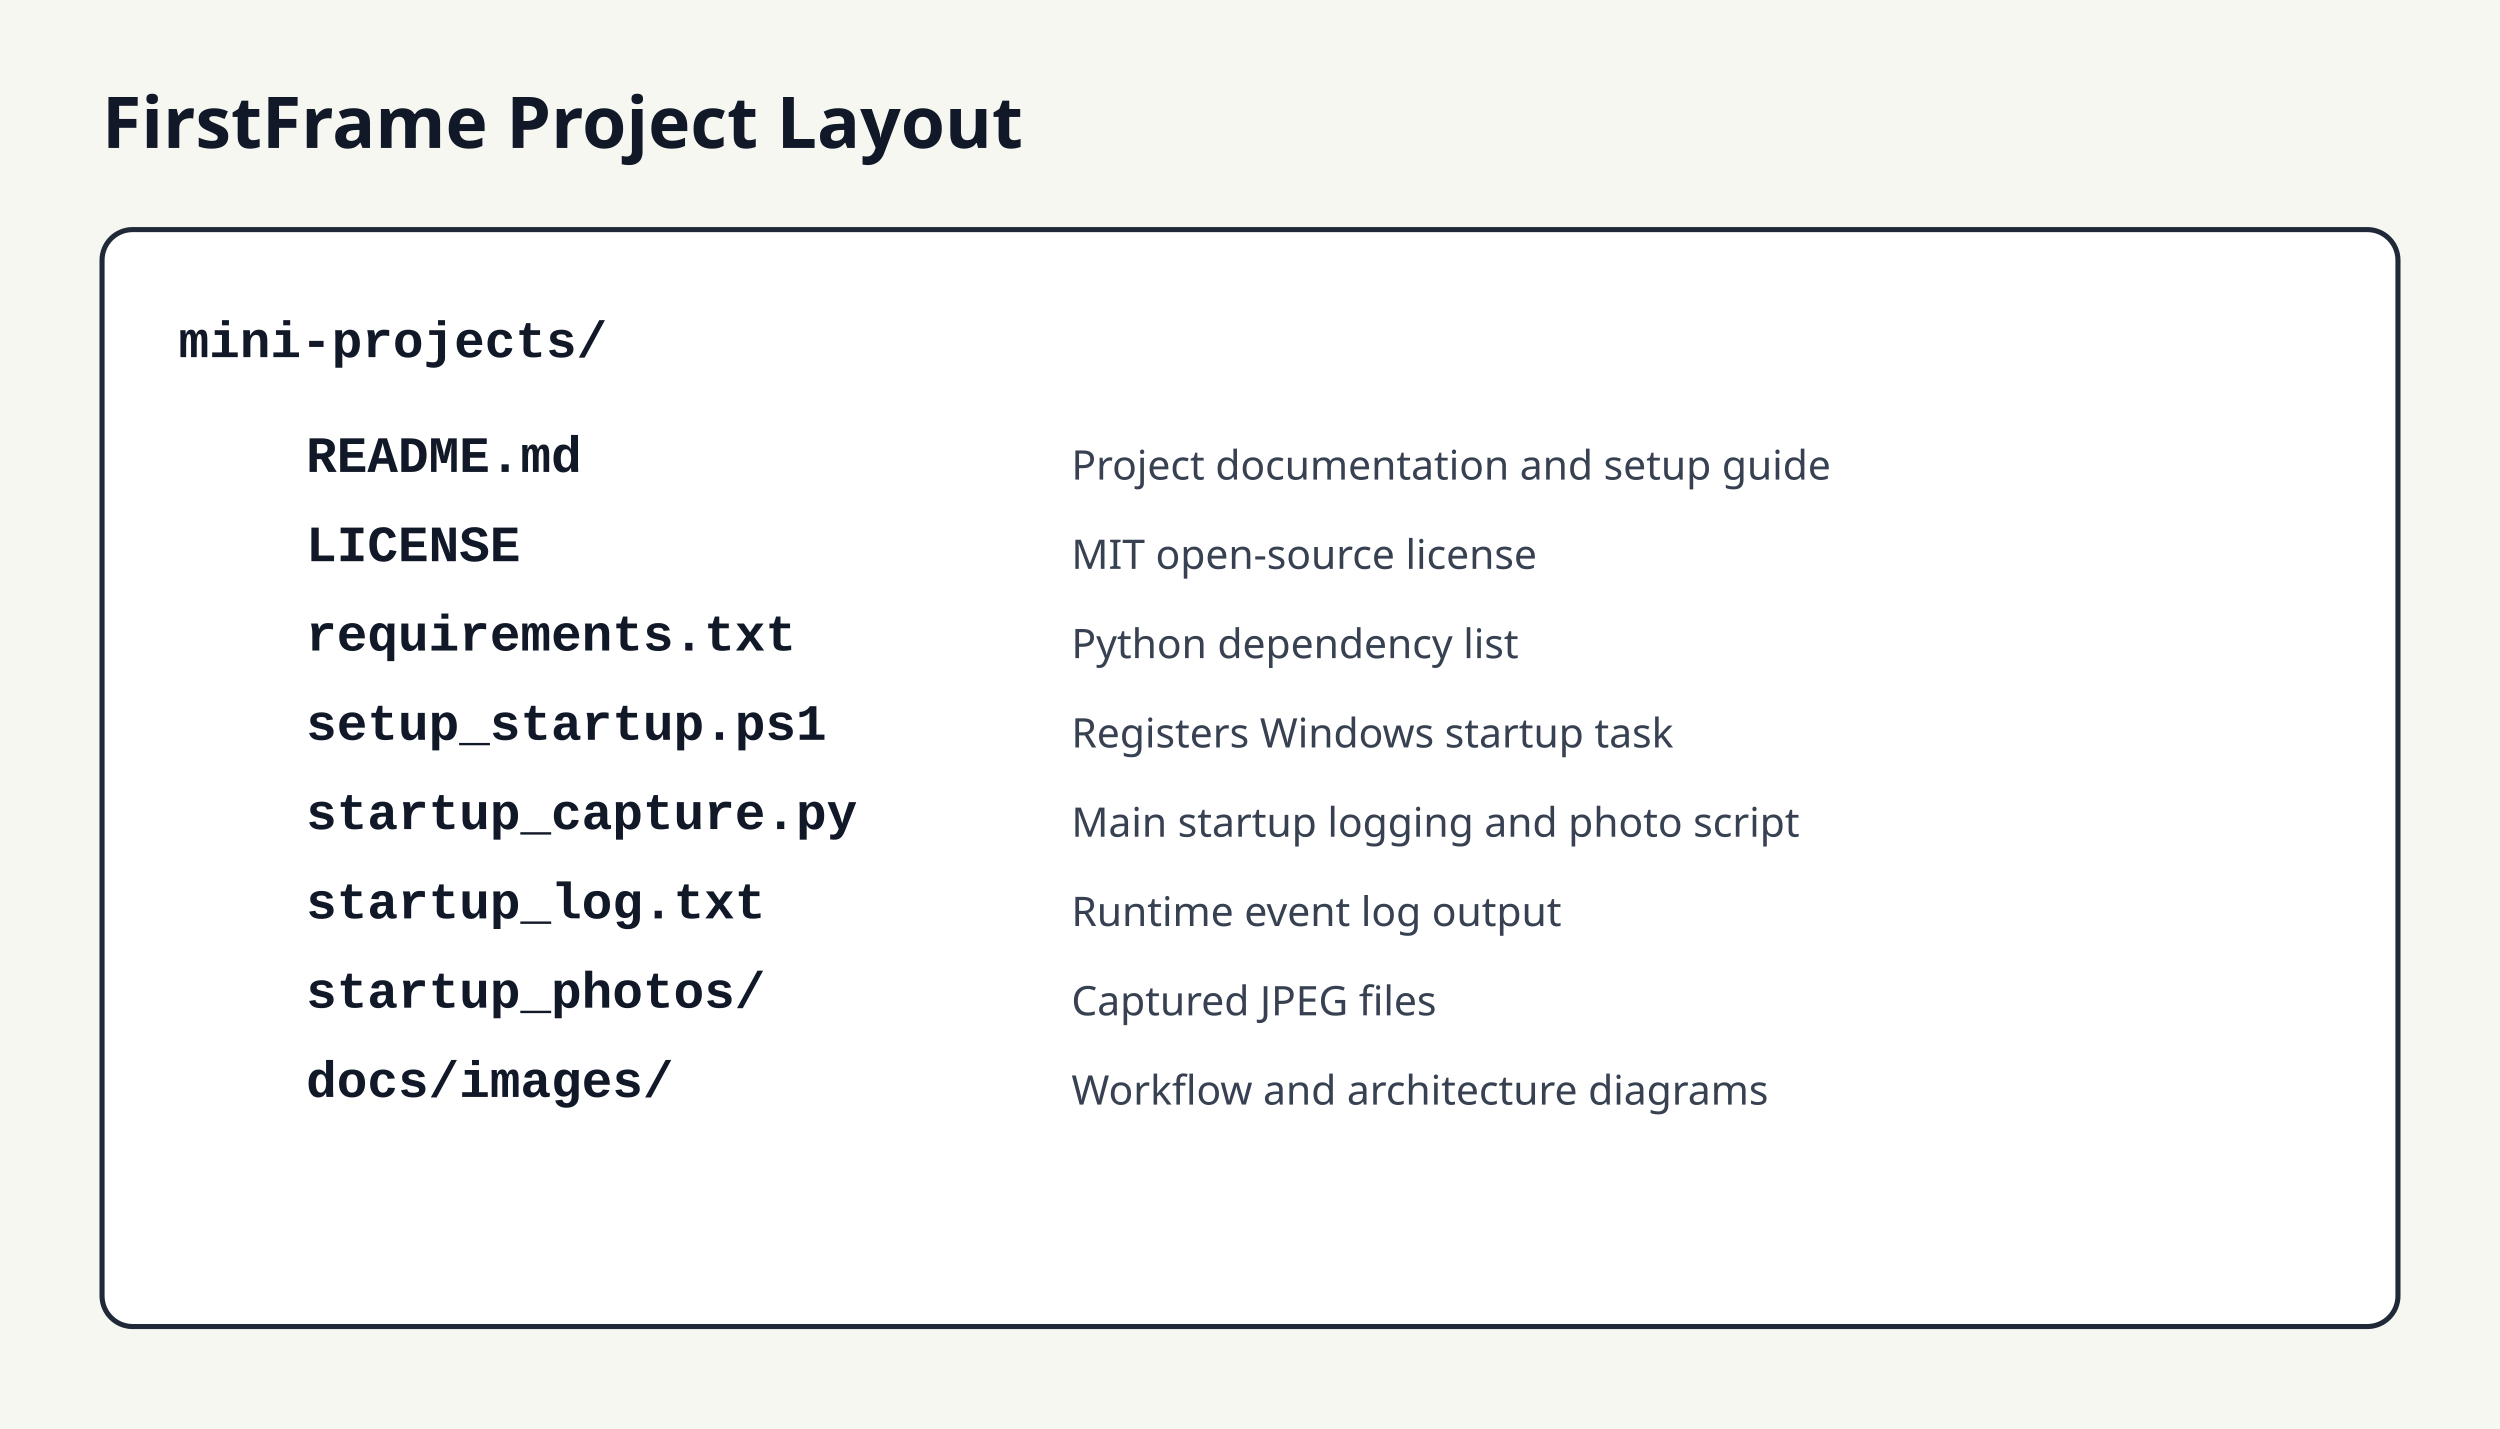
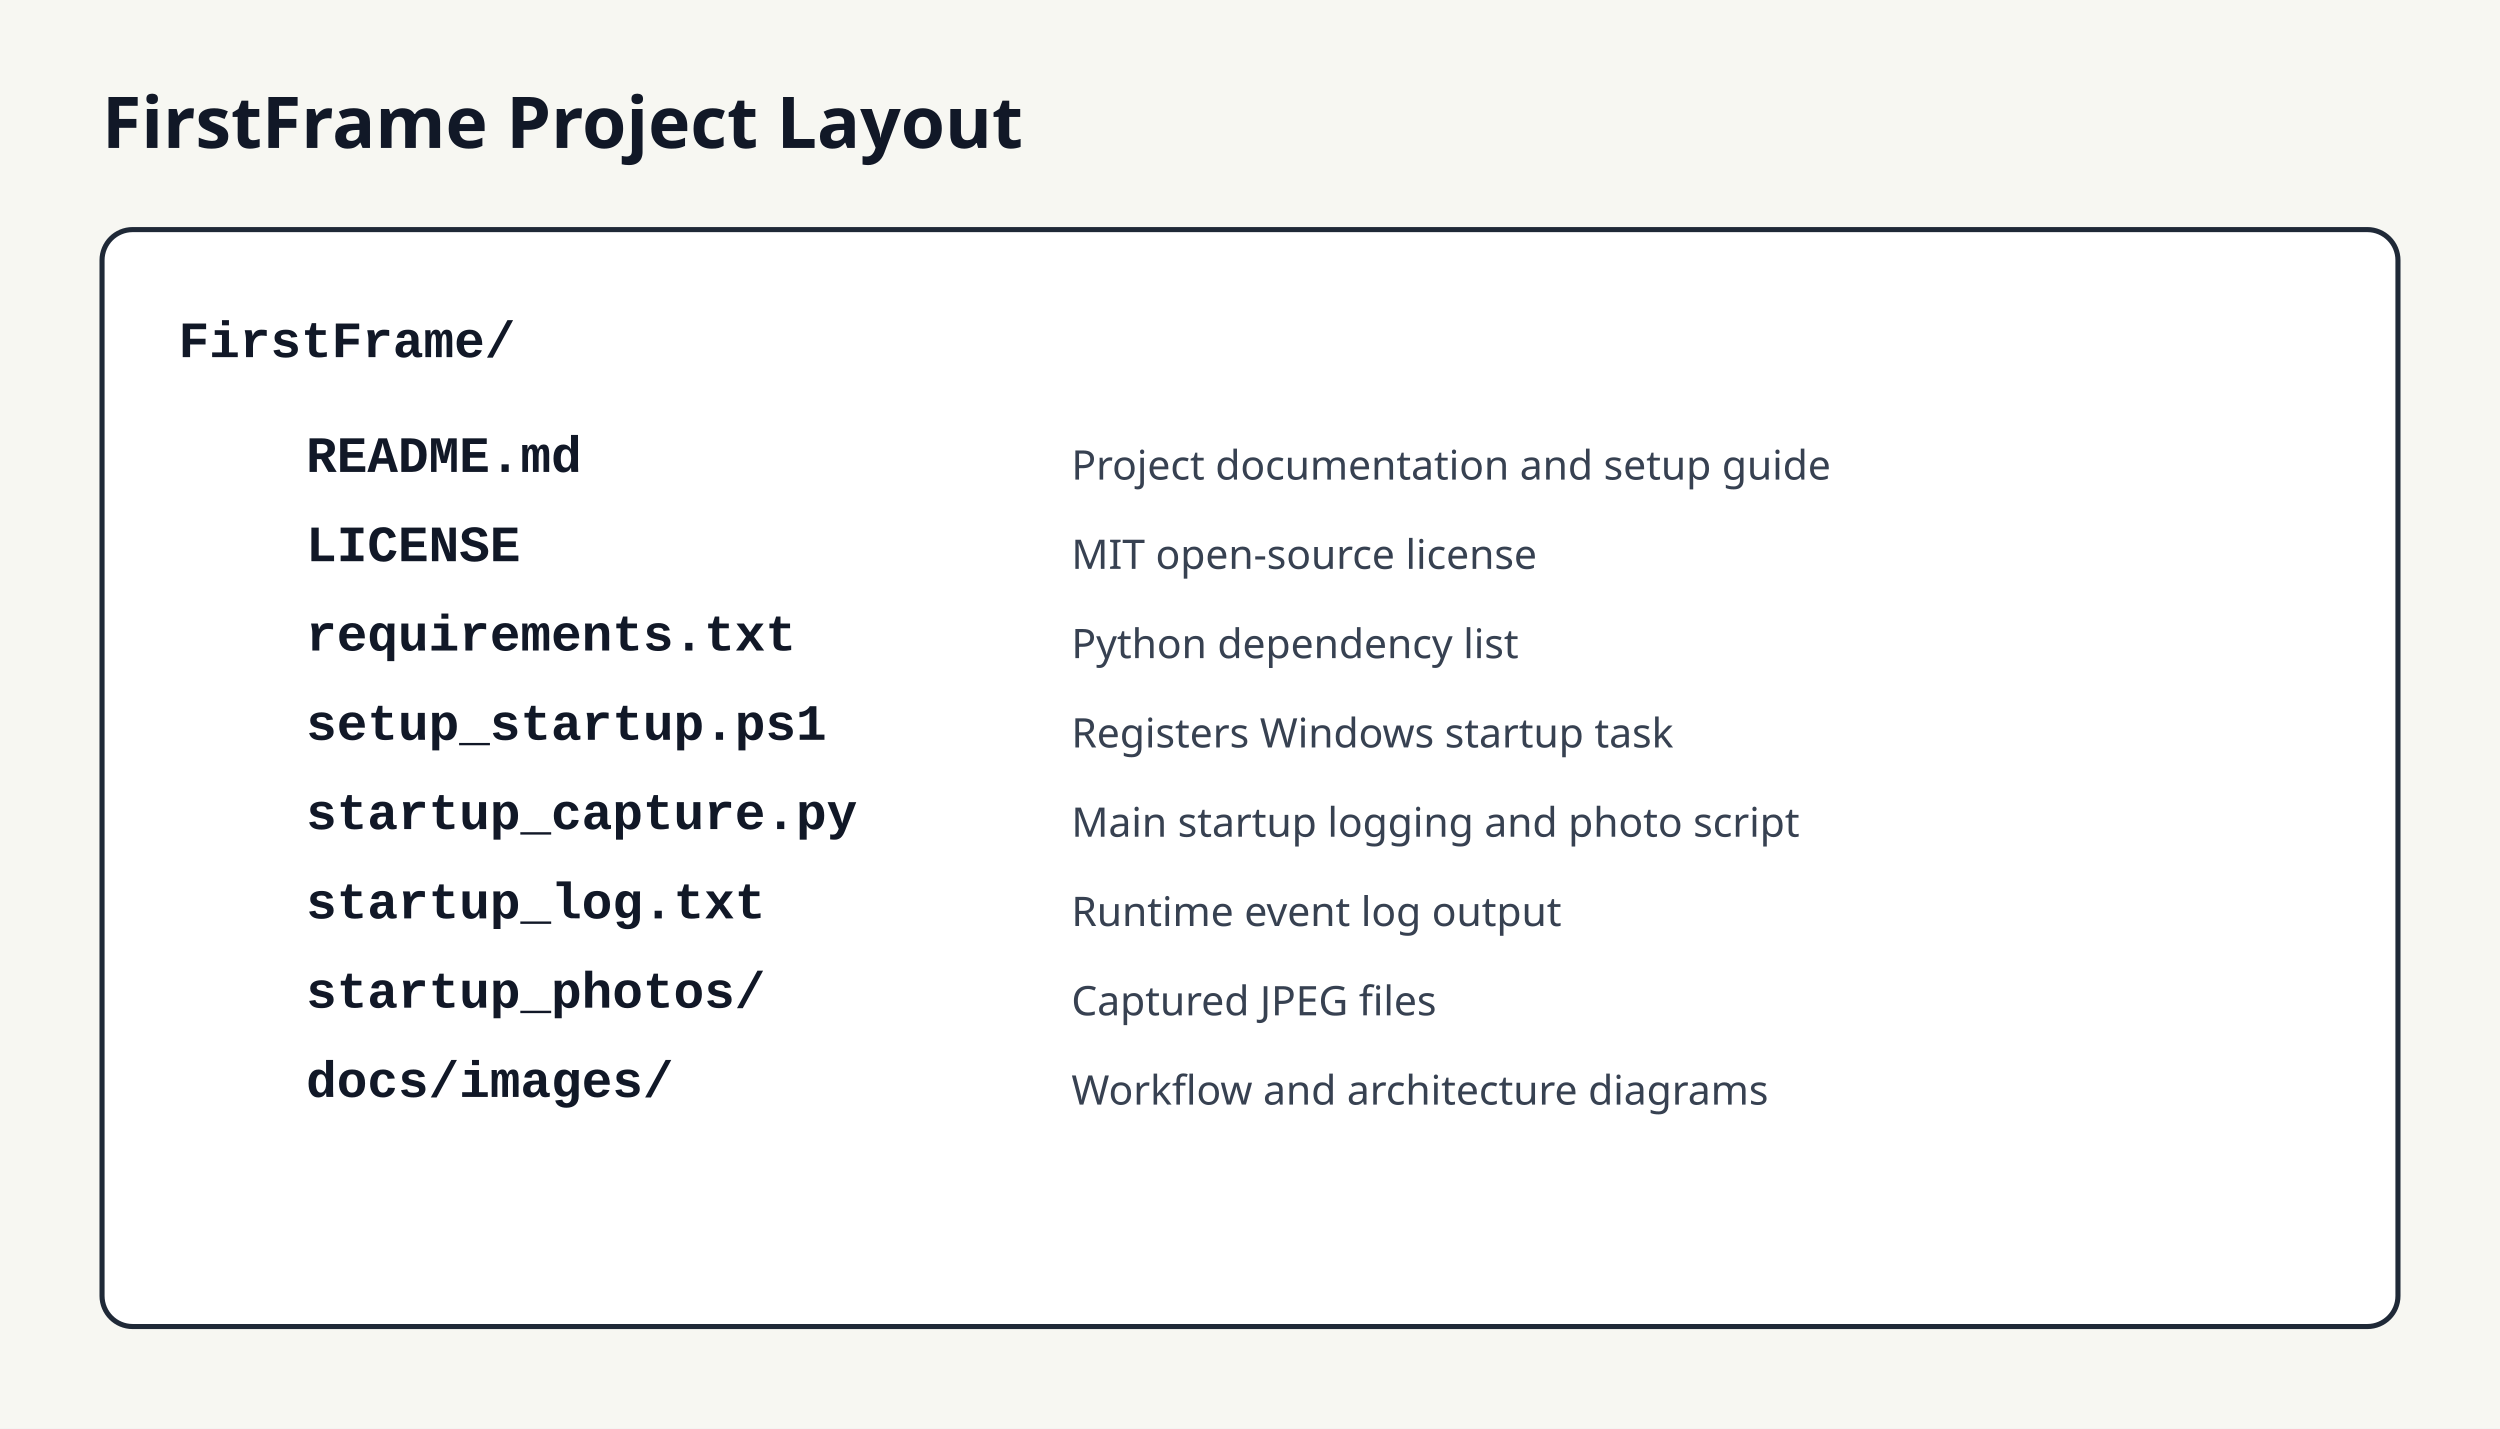
<svg xmlns="http://www.w3.org/2000/svg" width="980" height="560" viewBox="0 0 980 560" role="img" aria-labelledby="title desc">
  <defs>
    <style>
      .bg { fill: #f7f7f2; }
      .panel { fill: #ffffff; stroke: #1f2937; stroke-width: 2; rx: 12; }
      .h { font: 700 28px 'Segoe UI', Tahoma, sans-serif; fill: #111827; }
      .f { font: 600 20px 'Consolas', 'Courier New', monospace; fill: #111827; }
      .d { font: 500 16px 'Segoe UI', Tahoma, sans-serif; fill: #374151; }
    </style>
  </defs>
  <rect class="bg" x="0" y="0" width="980" height="560" />
  <text x="40" y="58" class="h">FirstFrame Project Layout</text>
  <rect class="panel" x="40" y="90" width="900" height="430" />
-   <text x="70" y="140" class="f">mini-projects/</text>
+   <text x="70" y="140" class="f">FirstFrame/</text>
  <text x="120" y="185" class="f">README.md</text>
  <text x="120" y="220" class="f">LICENSE</text>
  <text x="120" y="255" class="f">requirements.txt</text>
  <text x="120" y="290" class="f">setup_startup.ps1</text>
  <text x="120" y="325" class="f">startup_capture.py</text>
  <text x="120" y="360" class="f">startup_log.txt</text>
  <text x="120" y="395" class="f">startup_photos/</text>
  <text x="120" y="430" class="f">docs/images/</text>
  <text x="420" y="188" class="d">Project documentation and setup guide</text>
  <text x="420" y="223" class="d">MIT open-source license</text>
  <text x="420" y="258" class="d">Python dependency list</text>
  <text x="420" y="293" class="d">Registers Windows startup task</text>
  <text x="420" y="328" class="d">Main startup logging and photo script</text>
  <text x="420" y="363" class="d">Runtime event log output</text>
  <text x="420" y="398" class="d">Captured JPEG files</text>
  <text x="420" y="433" class="d">Workflow and architecture diagrams</text>
</svg>
